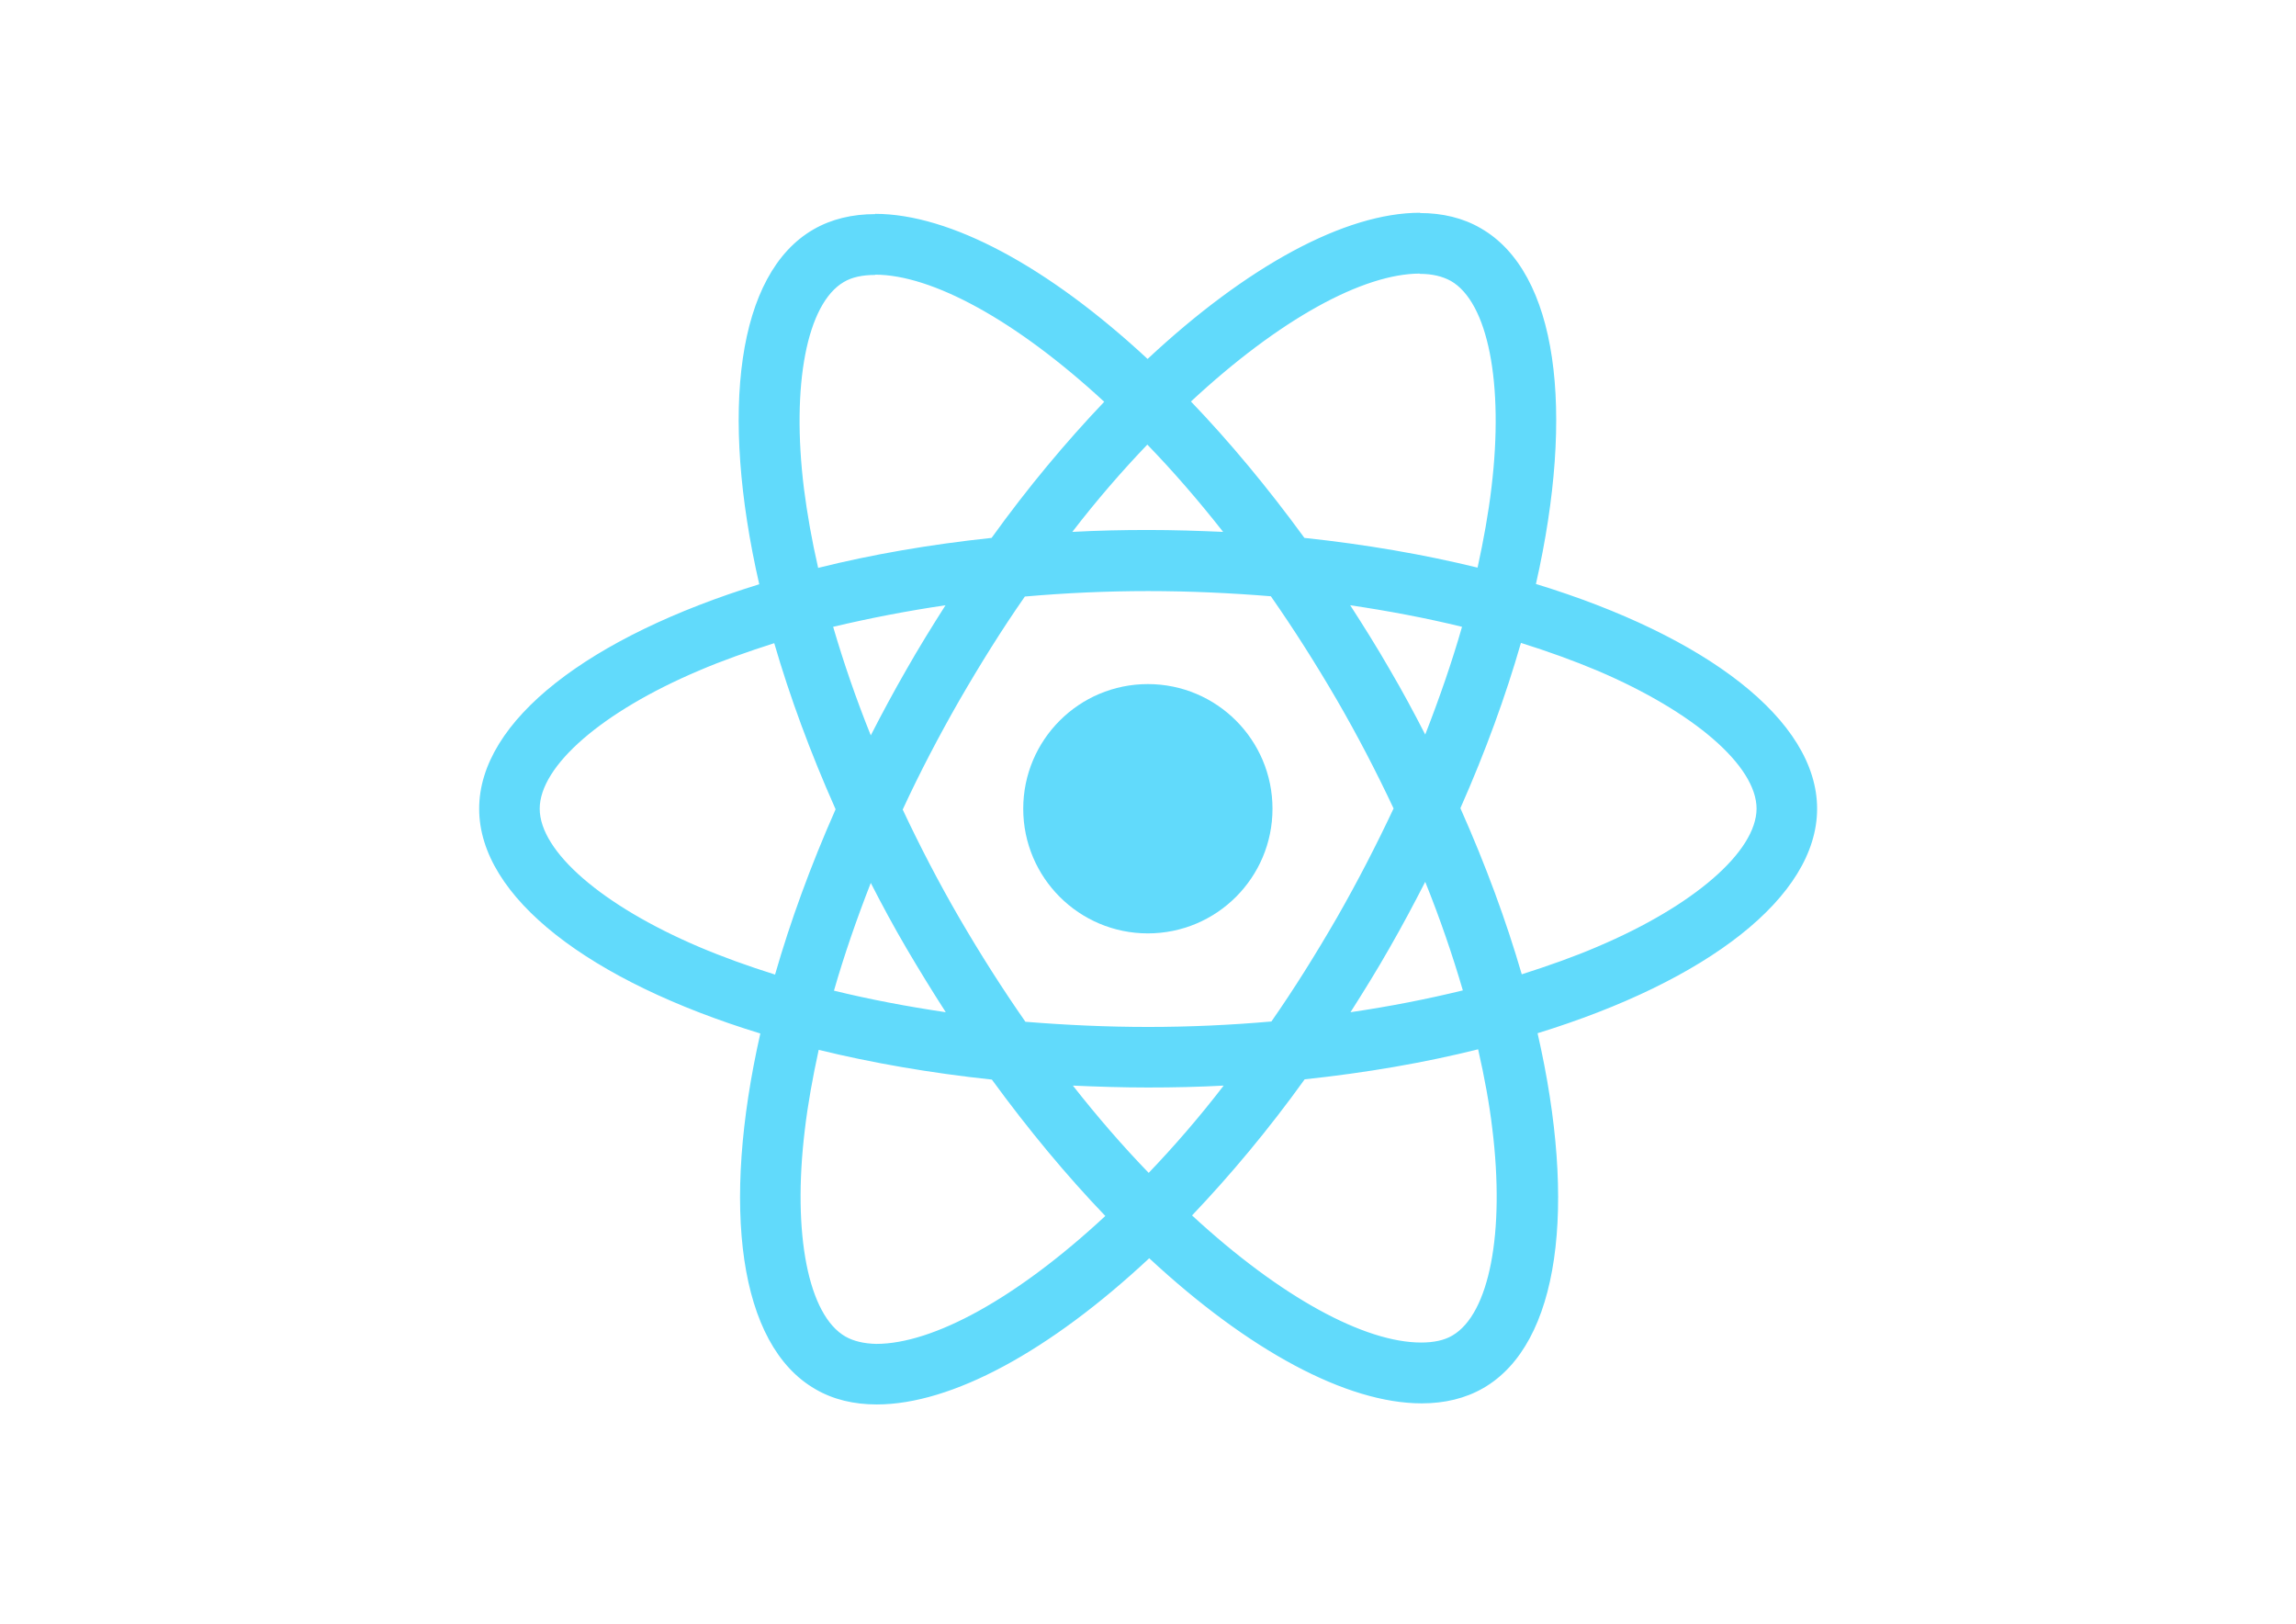
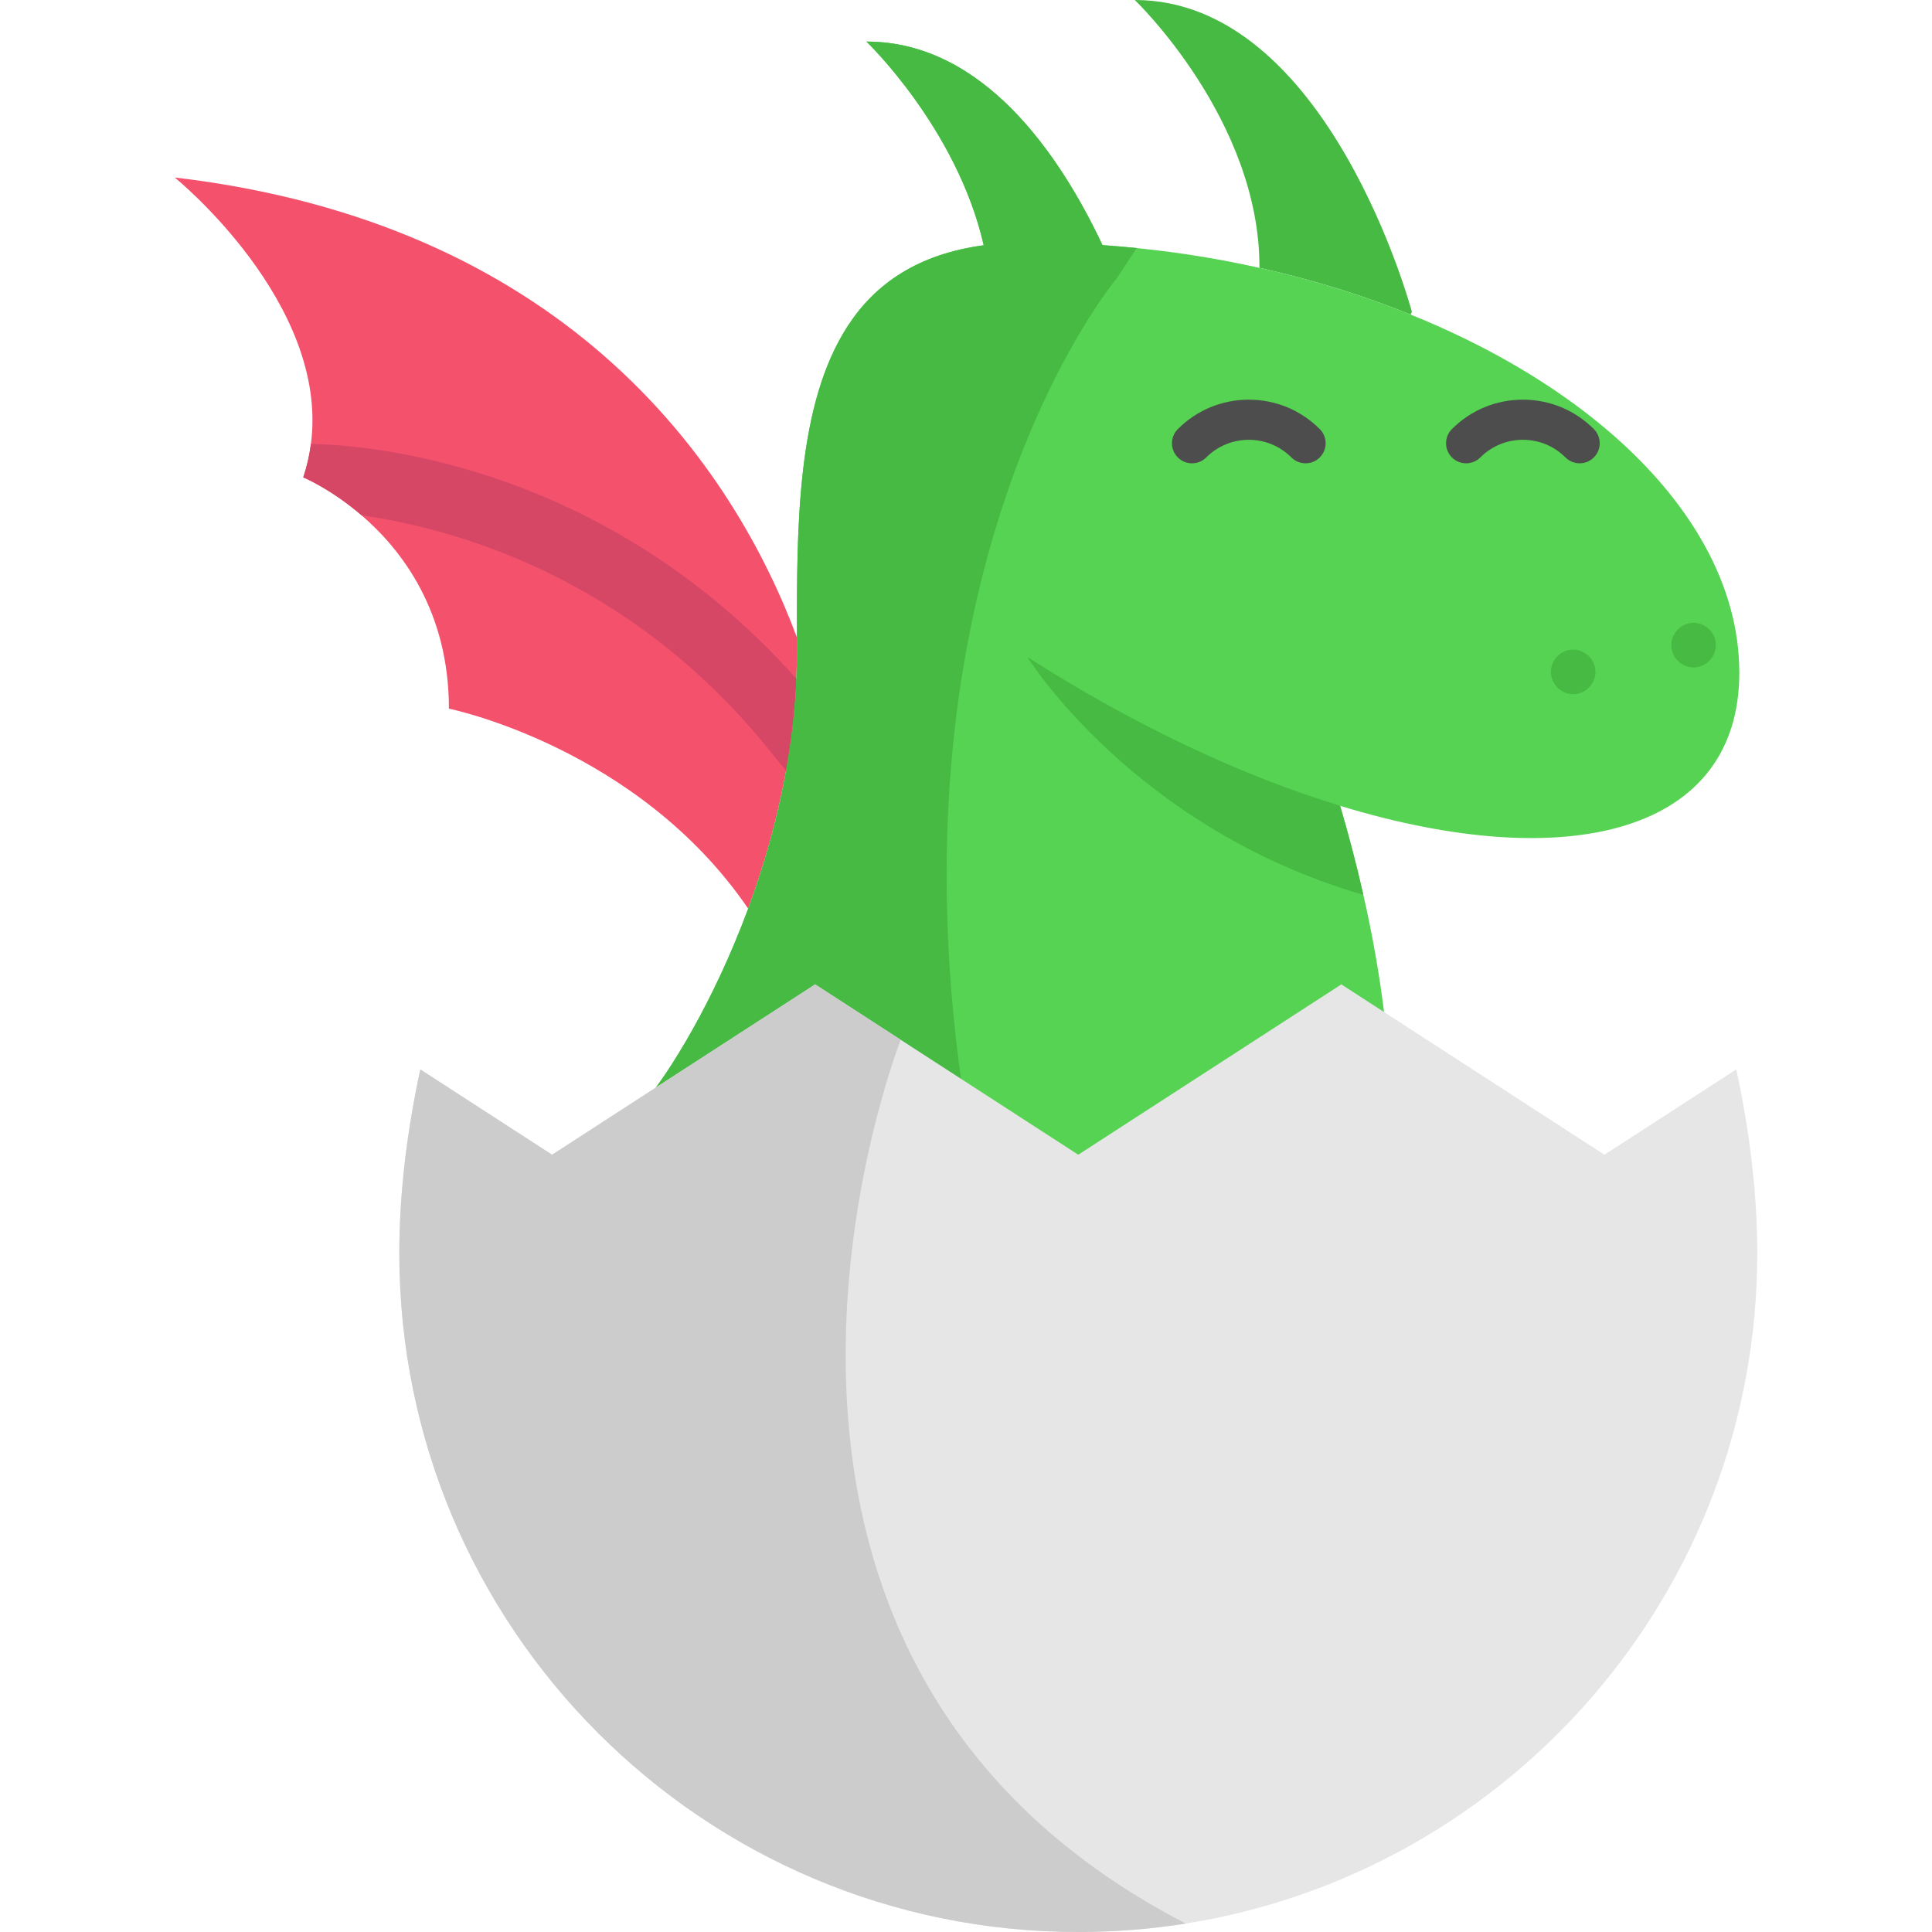
- <svg xmlns="http://www.w3.org/2000/svg" viewBox="0 0 841.9 595.3">
-   <g fill="#61DAFB">
-     <path d="M666.3 296.5c0-32.5-40.7-63.3-103.1-82.4 14.4-63.6 8-114.2-20.2-130.4-6.5-3.8-14.1-5.6-22.4-5.6v22.3c4.6 0 8.3.9 11.4 2.6 13.6 7.8 19.5 37.5 14.9 75.7-1.1 9.4-2.9 19.3-5.1 29.4-19.6-4.8-41-8.5-63.5-10.9-13.5-18.5-27.5-35.3-41.6-50 32.6-30.3 63.2-46.9 84-46.9V78c-27.5 0-63.5 19.6-99.9 53.6-36.4-33.8-72.4-53.2-99.9-53.2v22.3c20.7 0 51.4 16.5 84 46.6-14 14.7-28 31.4-41.3 49.9-22.6 2.4-44 6.1-63.6 11-2.3-10-4-19.7-5.2-29-4.7-38.2 1.1-67.9 14.6-75.8 3-1.8 6.9-2.6 11.5-2.6V78.5c-8.4 0-16 1.8-22.6 5.6-28.1 16.2-34.4 66.7-19.9 130.1-62.2 19.2-102.7 49.9-102.7 82.3 0 32.5 40.7 63.3 103.1 82.4-14.4 63.6-8 114.2 20.2 130.4 6.5 3.8 14.1 5.6 22.5 5.6 27.5 0 63.5-19.6 99.9-53.6 36.4 33.8 72.4 53.2 99.9 53.2 8.4 0 16-1.8 22.6-5.6 28.1-16.2 34.4-66.7 19.9-130.1 62-19.1 102.5-49.9 102.5-82.3zm-130.2-66.7c-3.7 12.9-8.3 26.2-13.5 39.5-4.1-8-8.4-16-13.1-24-4.6-8-9.5-15.8-14.4-23.4 14.2 2.1 27.9 4.7 41 7.9zm-45.8 106.5c-7.8 13.5-15.8 26.3-24.1 38.2-14.9 1.3-30 2-45.2 2-15.1 0-30.2-.7-45-1.9-8.3-11.9-16.4-24.6-24.2-38-7.6-13.1-14.5-26.4-20.8-39.8 6.2-13.4 13.2-26.8 20.7-39.9 7.8-13.5 15.8-26.3 24.1-38.2 14.9-1.3 30-2 45.2-2 15.1 0 30.2.7 45 1.9 8.3 11.9 16.4 24.6 24.2 38 7.6 13.1 14.5 26.4 20.8 39.8-6.3 13.4-13.2 26.8-20.7 39.9zm32.3-13c5.4 13.4 10 26.8 13.8 39.8-13.1 3.2-26.9 5.9-41.2 8 4.9-7.7 9.8-15.6 14.4-23.7 4.6-8 8.9-16.1 13-24.1zM421.2 430c-9.3-9.6-18.6-20.3-27.8-32 9 .4 18.2.7 27.5.7 9.4 0 18.7-.2 27.8-.7-9 11.7-18.3 22.4-27.5 32zm-74.4-58.9c-14.2-2.1-27.9-4.7-41-7.9 3.7-12.9 8.3-26.2 13.5-39.5 4.1 8 8.4 16 13.1 24 4.7 8 9.5 15.8 14.4 23.4zM420.7 163c9.3 9.6 18.6 20.3 27.8 32-9-.4-18.2-.7-27.5-.7-9.4 0-18.7.2-27.8.7 9-11.7 18.3-22.4 27.5-32zm-74 58.9c-4.9 7.7-9.8 15.6-14.4 23.7-4.6 8-8.9 16-13 24-5.4-13.4-10-26.8-13.8-39.8 13.1-3.1 26.9-5.8 41.2-7.9zm-90.5 125.2c-35.4-15.1-58.3-34.9-58.3-50.6 0-15.7 22.9-35.6 58.3-50.6 8.6-3.7 18-7 27.7-10.1 5.7 19.6 13.2 40 22.5 60.9-9.2 20.8-16.6 41.1-22.2 60.6-9.9-3.1-19.3-6.5-28-10.2zM310 490c-13.6-7.8-19.5-37.5-14.9-75.7 1.1-9.4 2.9-19.3 5.1-29.4 19.6 4.8 41 8.5 63.5 10.9 13.5 18.5 27.5 35.3 41.6 50-32.6 30.3-63.2 46.9-84 46.9-4.5-.1-8.3-1-11.3-2.7zm237.2-76.2c4.7 38.2-1.1 67.9-14.6 75.8-3 1.8-6.9 2.6-11.5 2.6-20.7 0-51.4-16.5-84-46.6 14-14.7 28-31.4 41.3-49.9 22.6-2.4 44-6.1 63.6-11 2.3 10.1 4.1 19.8 5.2 29.1zm38.5-66.7c-8.6 3.7-18 7-27.7 10.1-5.7-19.6-13.2-40-22.5-60.9 9.2-20.8 16.6-41.1 22.2-60.6 9.9 3.1 19.3 6.5 28.1 10.2 35.4 15.1 58.3 34.9 58.3 50.6-.1 15.7-23 35.6-58.4 50.6zM320.8 78.4z" />
-     <circle cx="420.9" cy="296.5" r="45.7" />
-     <path d="M520.5 78.1z" />
+ <svg xmlns="http://www.w3.org/2000/svg" version="1.1" id="Layer_1" x="0px" y="0px" viewBox="0 0 512 512" style="enable-background:new 0 0 512 512;" xml:space="preserve">
+   <g>
+     <path style="fill:#F4516D;" d="M210.06,192.364c-0.461,4.019-1.052,7.99-1.749,11.89c-2.34,13.084-5.933,25.423-10.046,36.533   c-29.312-42.892-79.296-52.986-79.296-52.986c0-25.719-12.387-41.97-23.13-51.225c-8.226-7.08-15.471-10.07-15.471-10.07   S154.781,124.521,210.06,192.364z" />
+     <path style="fill:#F4516D;" d="M211.184,168.914v4.066c0,2.305-0.047,4.598-0.142,6.879c-0.177,4.219-0.508,8.392-0.981,12.505   c-55.279-67.843-129.693-65.857-129.693-65.857c0.993-2.967,1.655-5.933,2.033-8.864c4.905-37.408-36.096-70.608-36.096-70.608   c51.343,6.04,87.616,24.631,113.17,46.733C188.183,118.611,203.37,147.911,211.184,168.914z" />
  </g>
+   <path style="fill:#D64766;" d="M222.529,193.628l-13.746,11.205l-0.473-0.579l-5.13-6.3  c-37.231-45.693-83.763-58.056-107.343-61.378c-8.226-7.08-15.471-10.07-15.471-10.07c0.993-2.967,1.655-5.933,2.033-8.864  c13.025,0.201,76.967,4.255,128.641,62.217c1.986,2.222,3.948,4.515,5.886,6.902L222.529,193.628z" />
+   <path style="fill:#46BA43;" d="M300.73,0c51.402,0,73.433,82.617,73.433,82.617l-0.307,0.756  c-12.481-5.059-25.932-9.243-40.079-12.387h-0.012v-0.012C333.931,31.77,300.73,0,300.73,0z" />
+   <path style="fill:#56D353;" d="M460.937,178.275c0,42.279-45.114,53.803-105.771,35.281c-0.012-0.012-0.012-0.012-0.024-0.012  c2.163,7.304,4.267,15.247,6.158,23.591c2.376,10.46,4.397,21.582,5.721,32.988l-11.547-7.47l-69.722,45.138l-30.813-19.939v-0.012  l-38.909-25.187l-45.02,29.146c6.264-7.387,18.06-26.144,27.267-51v-0.012c5.342-14.42,9.798-30.907,11.796-48.424  c0.721-6.347,1.123-12.824,1.123-19.384v-4.066c-0.035-29.525-0.059-61.827,13.533-82.617c7.257-11.122,18.521-18.946,35.966-21.298  c-7.056-30.99-31.085-53.979-31.085-53.979c31.014,0,51.331,30.092,62.571,53.943c3.038,0.213,6.063,0.473,9.054,0.78  c11.169,1.123,22.043,2.896,32.539,5.248h0.012c14.148,3.144,27.598,7.328,40.079,12.387c20.353,8.214,38.141,18.71,52.241,30.73  C447.936,132.735,460.937,155.038,460.937,178.275z" />
+   <g>
+     <path style="fill:#46BA43;" d="M296.006,73.681c0,0-61.224,72.594-41.072,214.154l-38.909-25.187l-45.02,29.146   c6.264-7.387,18.06-26.144,27.267-51v-0.012c5.342-14.42,9.798-30.907,11.796-48.424c0.721-6.347,1.123-12.824,1.123-19.384v-4.066   c-0.035-29.525-0.059-61.827,13.533-82.617c7.257-11.122,18.521-18.946,35.966-21.298c-7.056-30.99-31.085-53.979-31.085-53.979   c31.014,0,51.331,30.092,62.571,53.943c3.038,0.213,6.063,0.473,9.054,0.78L296.006,73.681z" />
+     <path style="fill:#46BA43;" d="M361.3,237.135c-60.952-17.705-89.023-62.997-89.023-62.997   c28.91,18.45,57.276,31.605,82.853,39.394c0,0,0,0,0.012,0.012C357.304,220.848,359.408,228.791,361.3,237.135z" />
+   </g>
+   <g>
+     <path style="fill:#4D4D4D;" d="M345.99,122.784c-1.36,0-2.723-0.519-3.761-1.558c-3.014-3.014-7.021-4.673-11.283-4.673   s-8.269,1.659-11.284,4.675c-2.076,2.077-5.445,2.077-7.521,0c-2.078-2.077-2.078-5.444,0-7.522   c5.023-5.023,11.701-7.789,18.805-7.789c7.103,0,13.781,2.767,18.803,7.79c2.078,2.077,2.078,5.444,0,7.522   C348.713,122.265,347.351,122.784,345.99,122.784z" />
+     <path style="fill:#4D4D4D;" d="M418.626,122.784c-1.36,0-2.723-0.519-3.761-1.558c-3.014-3.014-7.021-4.673-11.283-4.673   s-8.27,1.659-11.284,4.673c-2.075,2.078-5.443,2.077-7.521,0c-2.078-2.077-2.078-5.444,0-7.522c5.022-5.023,11.7-7.79,18.804-7.79   c7.103,0,13.781,2.767,18.803,7.79c2.078,2.077,2.078,5.444,0,7.522C421.35,122.265,419.988,122.784,418.626,122.784z" />
+   </g>
+   <g>
+     <path style="fill:#46BA43;" d="M416.909,183.972c-3.218,0-5.907-2.7-5.91-5.91c-0.004-3.255,2.754-5.988,6.018-5.907   c3.103,0.077,5.685,2.6,5.794,5.712C422.925,181.14,420.185,183.972,416.909,183.972z" />
+     <path style="fill:#46BA43;" d="M448.821,176.88c-3.285,0-6.009-2.812-5.904-6.089c0.1-3.137,2.738-5.749,5.898-5.739   c3.079,0.009,5.717,2.481,5.904,5.56C454.922,173.942,452.161,176.88,448.821,176.88z" />
+   </g>
+   <path style="fill:#E6E6E6;" d="M465.696,332.075c0,89.673-65.621,164.04-151.464,177.691c-9.266,1.466-18.781,2.234-28.473,2.234  c-99.377,0-179.937-80.56-179.937-179.925c0-15.389,1.927-31.841,5.567-48.672l34.926,22.61l24.691-15.992l45.02-29.146  l22.669,14.68l47.053,30.458l69.722-45.138l11.547,7.47v0.012l58.175,37.656l34.938-22.61  C463.769,300.234,465.696,316.686,465.696,332.075z" />
+   <path style="fill:#CCCCCC;" d="M314.231,509.766c-9.266,1.466-18.781,2.234-28.473,2.234c-99.377,0-179.937-80.56-179.937-179.925  c0-15.389,1.927-31.841,5.567-48.672l34.926,22.61l24.691-15.992l45.02-29.146l22.669,14.68c0,0-63.836,162.125,75.525,234.199  C314.221,509.754,314.231,509.754,314.231,509.766z" />
+   <g>
+ </g>
+   <g>
+ </g>
+   <g>
+ </g>
+   <g>
+ </g>
+   <g>
+ </g>
+   <g>
+ </g>
+   <g>
+ </g>
+   <g>
+ </g>
+   <g>
+ </g>
+   <g>
+ </g>
+   <g>
+ </g>
+   <g>
+ </g>
+   <g>
+ </g>
+   <g>
+ </g>
+   <g>
+ </g>
</svg>
